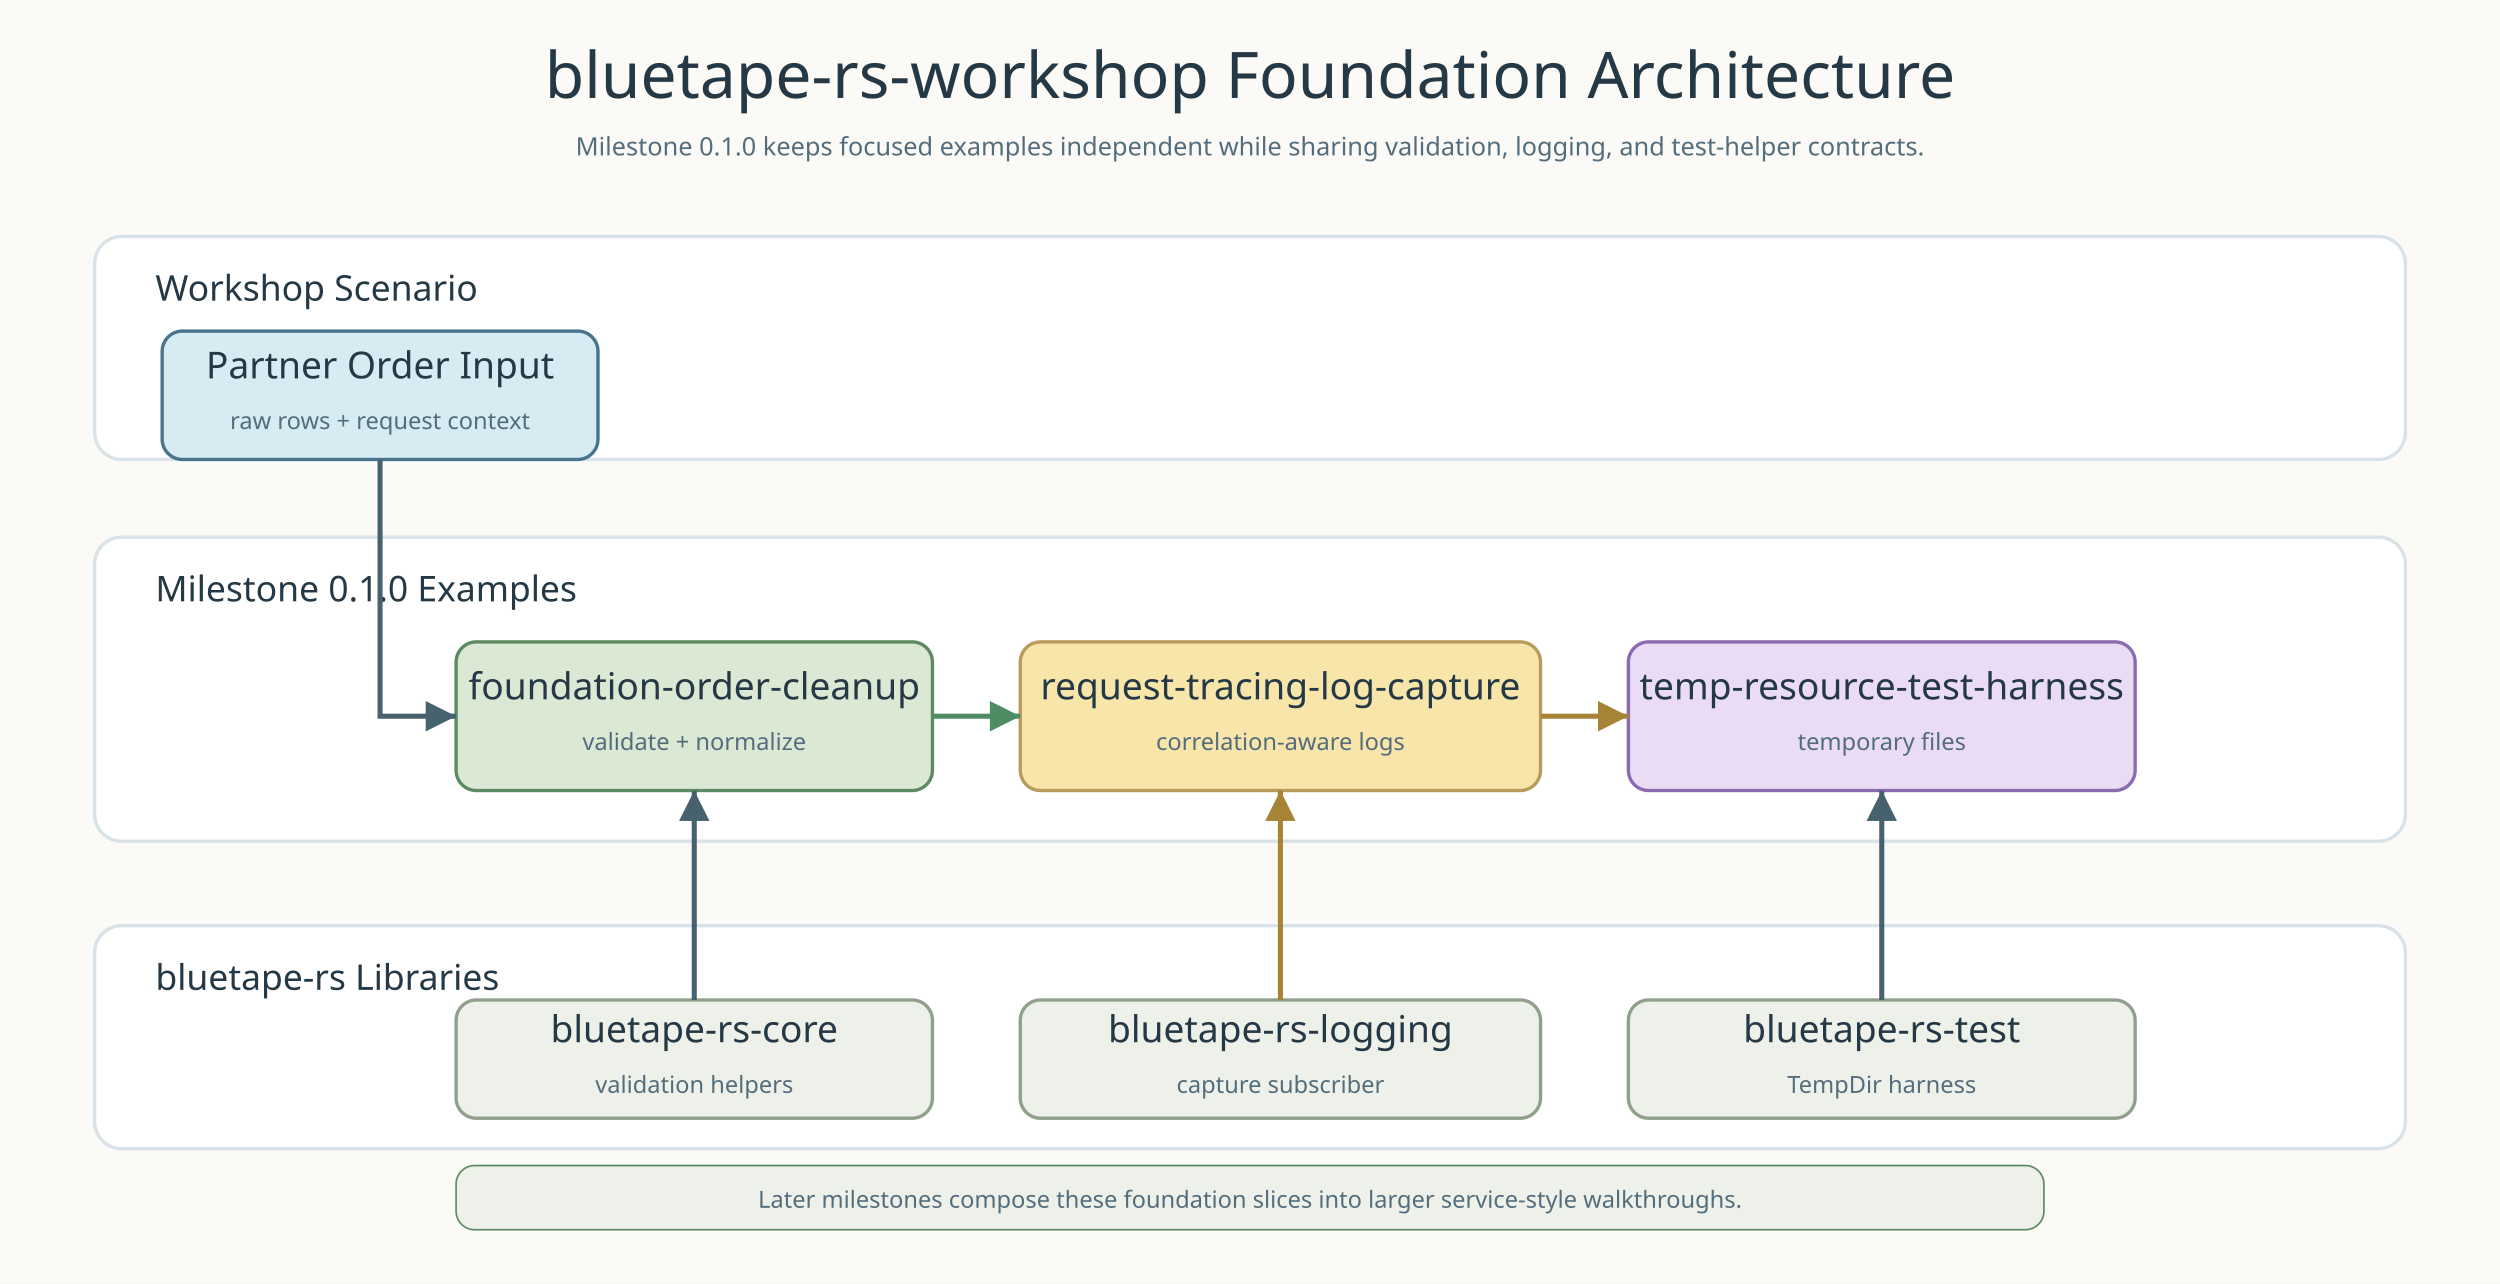
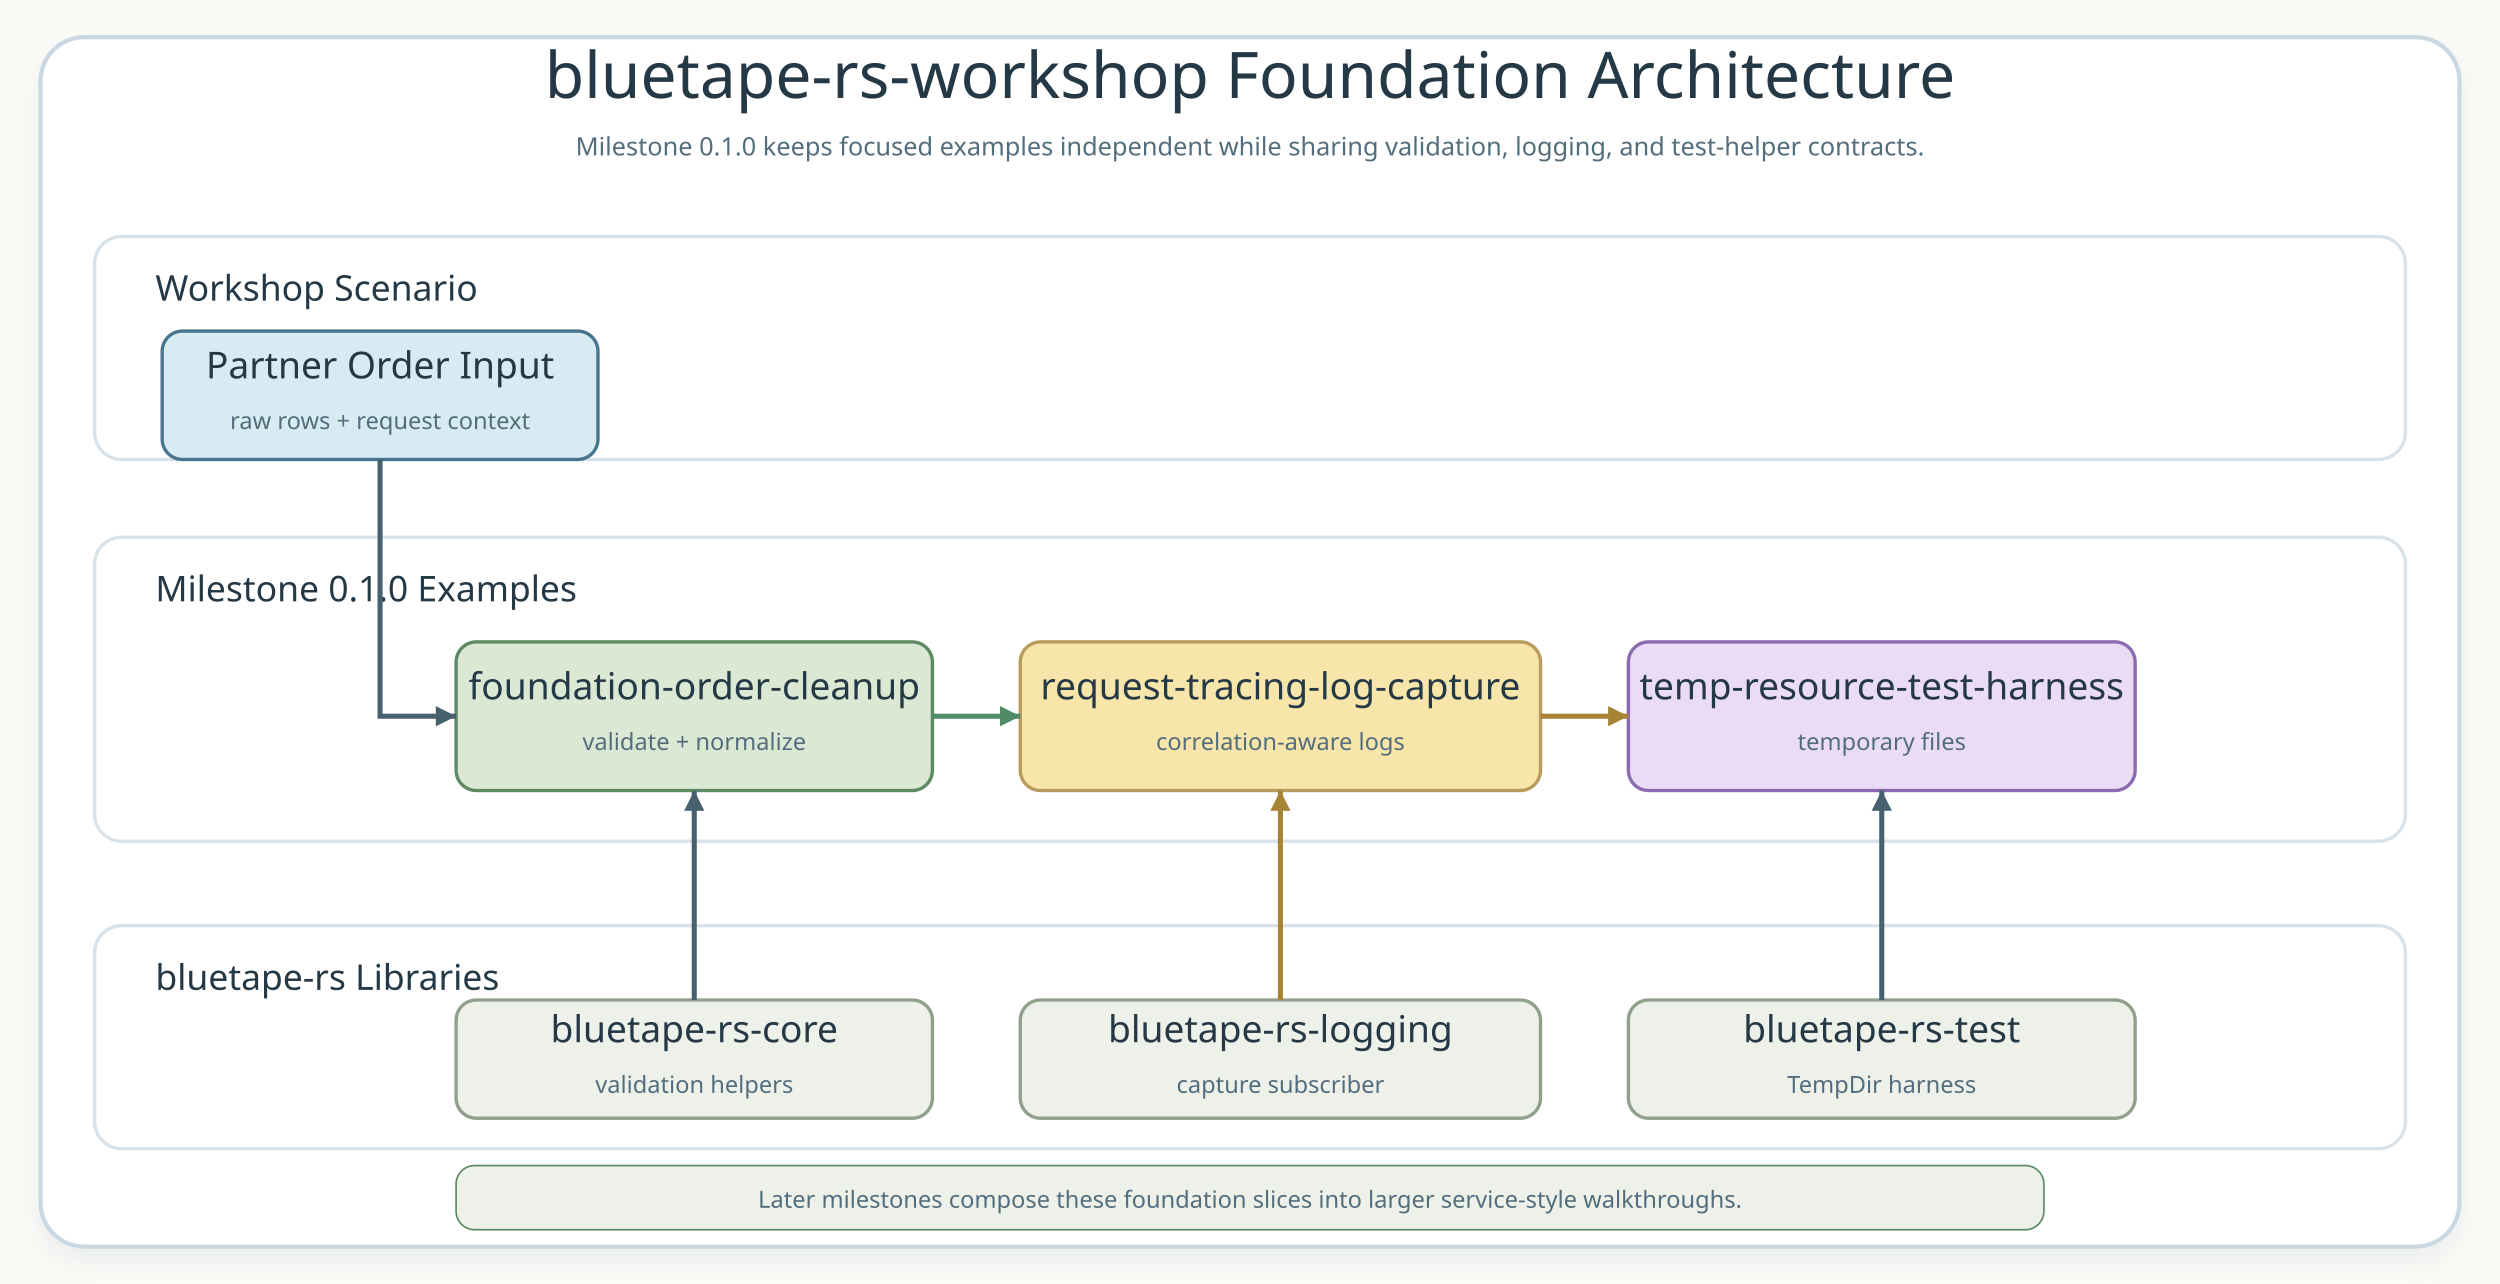
<svg xmlns="http://www.w3.org/2000/svg" width="1480" height="760" viewBox="0 0 1480 760" role="img" aria-labelledby="title desc">
  <defs>
-     <marker id="arrow-main" viewBox="0 0 8 8" markerWidth="8" markerHeight="8" refX="7" refY="4" orient="auto">
-       <path d="M 1 1 L 7 4 L 1 7 Z" fill="#47616f" />
+     <filter id="frame-shadow" x="-10%" y="-10%" width="120%" height="120%">
+       <feDropShadow dx="0" dy="8" stdDeviation="7" flood-color="#b7c7d1" flood-opacity="0.22" />
+     </filter>
+     <marker id="arrow-main" viewBox="0 0 5 5" markerWidth="5" markerHeight="5" refX="4.5" refY="2.5" orient="auto">
+       <path d="M 0.5 0.5 L 4.5 2.5 L 0.5 4.5 Z" fill="#47616f" />
    </marker>
-     <marker id="arrow-success" viewBox="0 0 8 8" markerWidth="8" markerHeight="8" refX="7" refY="4" orient="auto">
-       <path d="M 1 1 L 7 4 L 1 7 Z" fill="#4f8b63" />
+     <marker id="arrow-success" viewBox="0 0 5 5" markerWidth="5" markerHeight="5" refX="4.5" refY="2.5" orient="auto">
+       <path d="M 0.5 0.5 L 4.5 2.5 L 0.5 4.5 Z" fill="#4f8b63" />
    </marker>
-     <marker id="arrow-error" viewBox="0 0 8 8" markerWidth="8" markerHeight="8" refX="7" refY="4" orient="auto">
-       <path d="M 1 1 L 7 4 L 1 7 Z" fill="#b95f7a" />
+     <marker id="arrow-error" viewBox="0 0 5 5" markerWidth="5" markerHeight="5" refX="4.5" refY="2.5" orient="auto">
+       <path d="M 0.5 0.5 L 4.5 2.5 L 0.5 4.5 Z" fill="#b95f7a" />
    </marker>
-     <marker id="arrow-amber" viewBox="0 0 8 8" markerWidth="8" markerHeight="8" refX="7" refY="4" orient="auto">
-       <path d="M 1 1 L 7 4 L 1 7 Z" fill="#a78335" />
+     <marker id="arrow-amber" viewBox="0 0 5 5" markerWidth="5" markerHeight="5" refX="4.5" refY="2.5" orient="auto">
+       <path d="M 0.5 0.5 L 4.5 2.5 L 0.5 4.5 Z" fill="#a78335" />
    </marker>
    <style>
      @font-face { font-family: 'Architects Daughter'; src: url('file:///Users/debop/Library/Fonts/ArchitectsDaughter-Regular.ttf') format('truetype'); }
      @font-face { font-family: 'Comic Mono'; src: url('file:///Users/debop/Library/Fonts/ComicMono.ttf') format('truetype'); }
      .title { font-family: 'Architects Daughter'; font-size: 38px; fill: #243845; }
      .subtitle, .detail, .route-label, .footer { font-family: 'Comic Mono'; fill: #536d7d; }
      .subtitle { font-size: 15px; }
      .card-title, .band-label { font-family: 'Architects Daughter'; fill: #243845; }
      .card-title { font-size: 22px; }
      .band-label { font-size: 21px; }
      .detail { font-size: 14px; }
      .route-label { font-size: 13px; }
      .footer { font-size: 14px; }
      .band { fill: #ffffff; stroke: #d8e2e8; stroke-width: 2; rx: 16; }
      .line-main { fill: none; stroke: #47616f; stroke-width: 3; marker-end: url(#arrow-main); }
      .line-success { fill: none; stroke: #4f8b63; stroke-width: 3; marker-end: url(#arrow-success); }
      .line-error { fill: none; stroke: #b95f7a; stroke-width: 3; marker-end: url(#arrow-error); }
      .line-amber { fill: none; stroke: #a78335; stroke-width: 3; marker-end: url(#arrow-amber); }
    </style>
  </defs>
  <rect width="1480" height="760" fill="#fbfaf6" />
+   <rect x="24" y="22" width="1432" height="716" rx="26" fill="#ffffff" stroke="#c9d8e2" stroke-width="2.5" filter="url(#frame-shadow)" />
  <text class="title" x="740" y="58" text-anchor="middle">bluetape-rs-workshop Foundation Architecture</text>
  <text class="subtitle" x="740" y="92" text-anchor="middle">Milestone 0.1.0 keeps focused examples independent while sharing validation, logging, and test-helper contracts.</text>
  <rect class="band" x="56" y="140" width="1368" height="132" />
  <text class="band-label" x="92" y="178">Workshop Scenario</text>
  <rect class="band" x="56" y="318" width="1368" height="180" />
  <text class="band-label" x="92" y="356">Milestone 0.1.0 Examples</text>
  <rect class="band" x="56" y="548" width="1368" height="132" />
  <text class="band-label" x="92" y="586">bluetape-rs Libraries</text>
  <g id="input">
    <rect x="96" y="196" width="258" height="76" rx="12" fill="#d7ecf2" stroke="#48758d" stroke-width="2" />
    <text class="card-title" x="225" y="224" text-anchor="middle">Partner Order Input</text>
    <text class="detail" x="225" y="254" text-anchor="middle">raw rows + request context</text>
  </g>
  <g id="cleanup">
    <rect x="270" y="380" width="282" height="88" rx="12" fill="#dbe8d4" stroke="#5d8a62" stroke-width="2" />
    <text class="card-title" x="411" y="414" text-anchor="middle">foundation-order-cleanup</text>
    <text class="detail" x="411" y="444" text-anchor="middle">validate + normalize</text>
  </g>
  <g id="tracing">
    <rect x="604" y="380" width="308" height="88" rx="12" fill="#f7e5aa" stroke="#b99b5d" stroke-width="2" />
    <text class="card-title" x="758" y="414" text-anchor="middle">request-tracing-log-capture</text>
    <text class="detail" x="758" y="444" text-anchor="middle">correlation-aware logs</text>
  </g>
  <g id="scratch">
    <rect x="964" y="380" width="300" height="88" rx="12" fill="#eadcf5" stroke="#8a6bb0" stroke-width="2" />
    <text class="card-title" x="1114" y="414" text-anchor="middle">temp-resource-test-harness</text>
    <text class="detail" x="1114" y="444" text-anchor="middle">temporary files</text>
  </g>
  <g id="core">
    <rect x="270" y="592" width="282" height="70" rx="12" fill="#edf1e9" stroke="#91a08c" stroke-width="2" />
    <text class="card-title" x="411" y="617" text-anchor="middle">bluetape-rs-core</text>
    <text class="detail" x="411" y="647" text-anchor="middle">validation helpers</text>
  </g>
  <g id="logging">
    <rect x="604" y="592" width="308" height="70" rx="12" fill="#edf1e9" stroke="#91a08c" stroke-width="2" />
    <text class="card-title" x="758" y="617" text-anchor="middle">bluetape-rs-logging</text>
    <text class="detail" x="758" y="647" text-anchor="middle">capture subscriber</text>
  </g>
  <g id="test">
    <rect x="964" y="592" width="300" height="70" rx="12" fill="#edf1e9" stroke="#91a08c" stroke-width="2" />
    <text class="card-title" x="1114" y="617" text-anchor="middle">bluetape-rs-test</text>
    <text class="detail" x="1114" y="647" text-anchor="middle">TempDir harness</text>
  </g>
  <path class="line-main" d="M 225 272 L 225 424 L 270 424" />
  <path class="line-success" d="M 552 424 L 604 424" />
  <path class="line-amber" d="M 912 424 L 964 424" />
  <path class="line-main" d="M 411 592 L 411 468" />
  <path class="line-amber" d="M 758 592 L 758 468" />
  <path class="line-main" d="M 1114 592 L 1114 468" />
  <rect x="270" y="690" width="940" height="38" rx="11" fill="#edf1e9" stroke="#5d8a62" />
  <text class="footer" x="740" y="715" text-anchor="middle">Later milestones compose these foundation slices into larger service-style walkthroughs.</text>
</svg>
